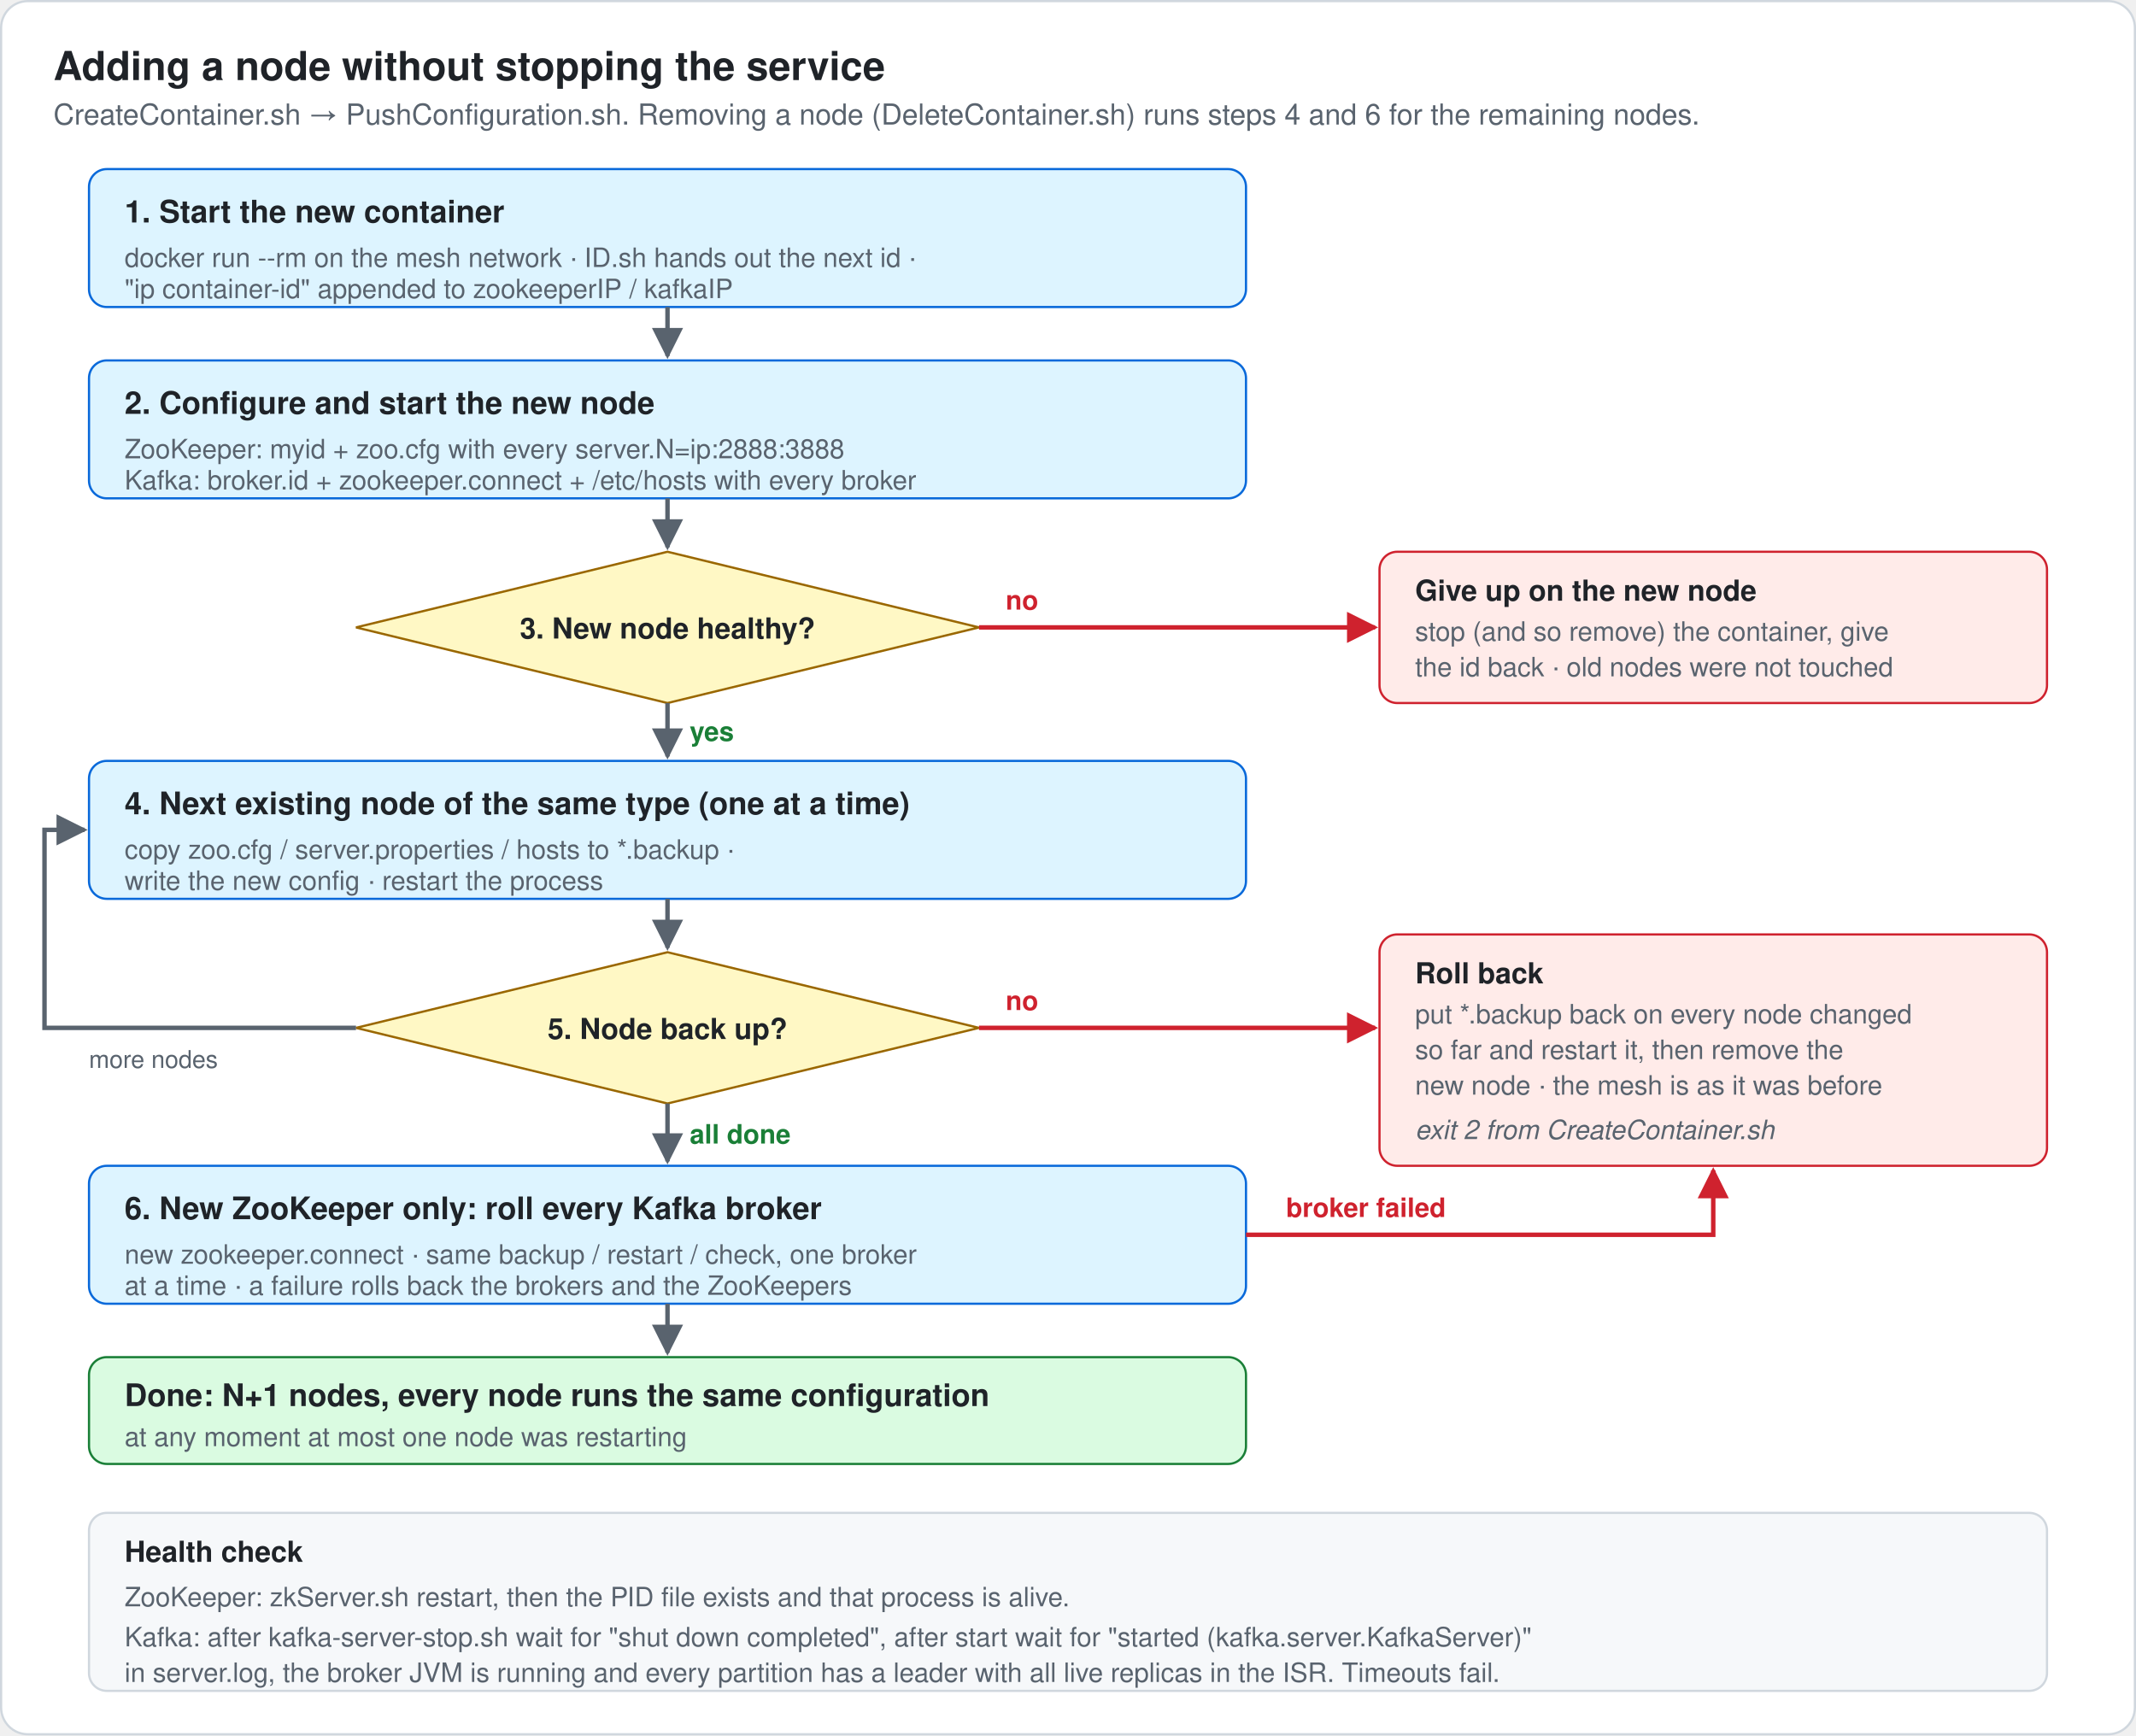
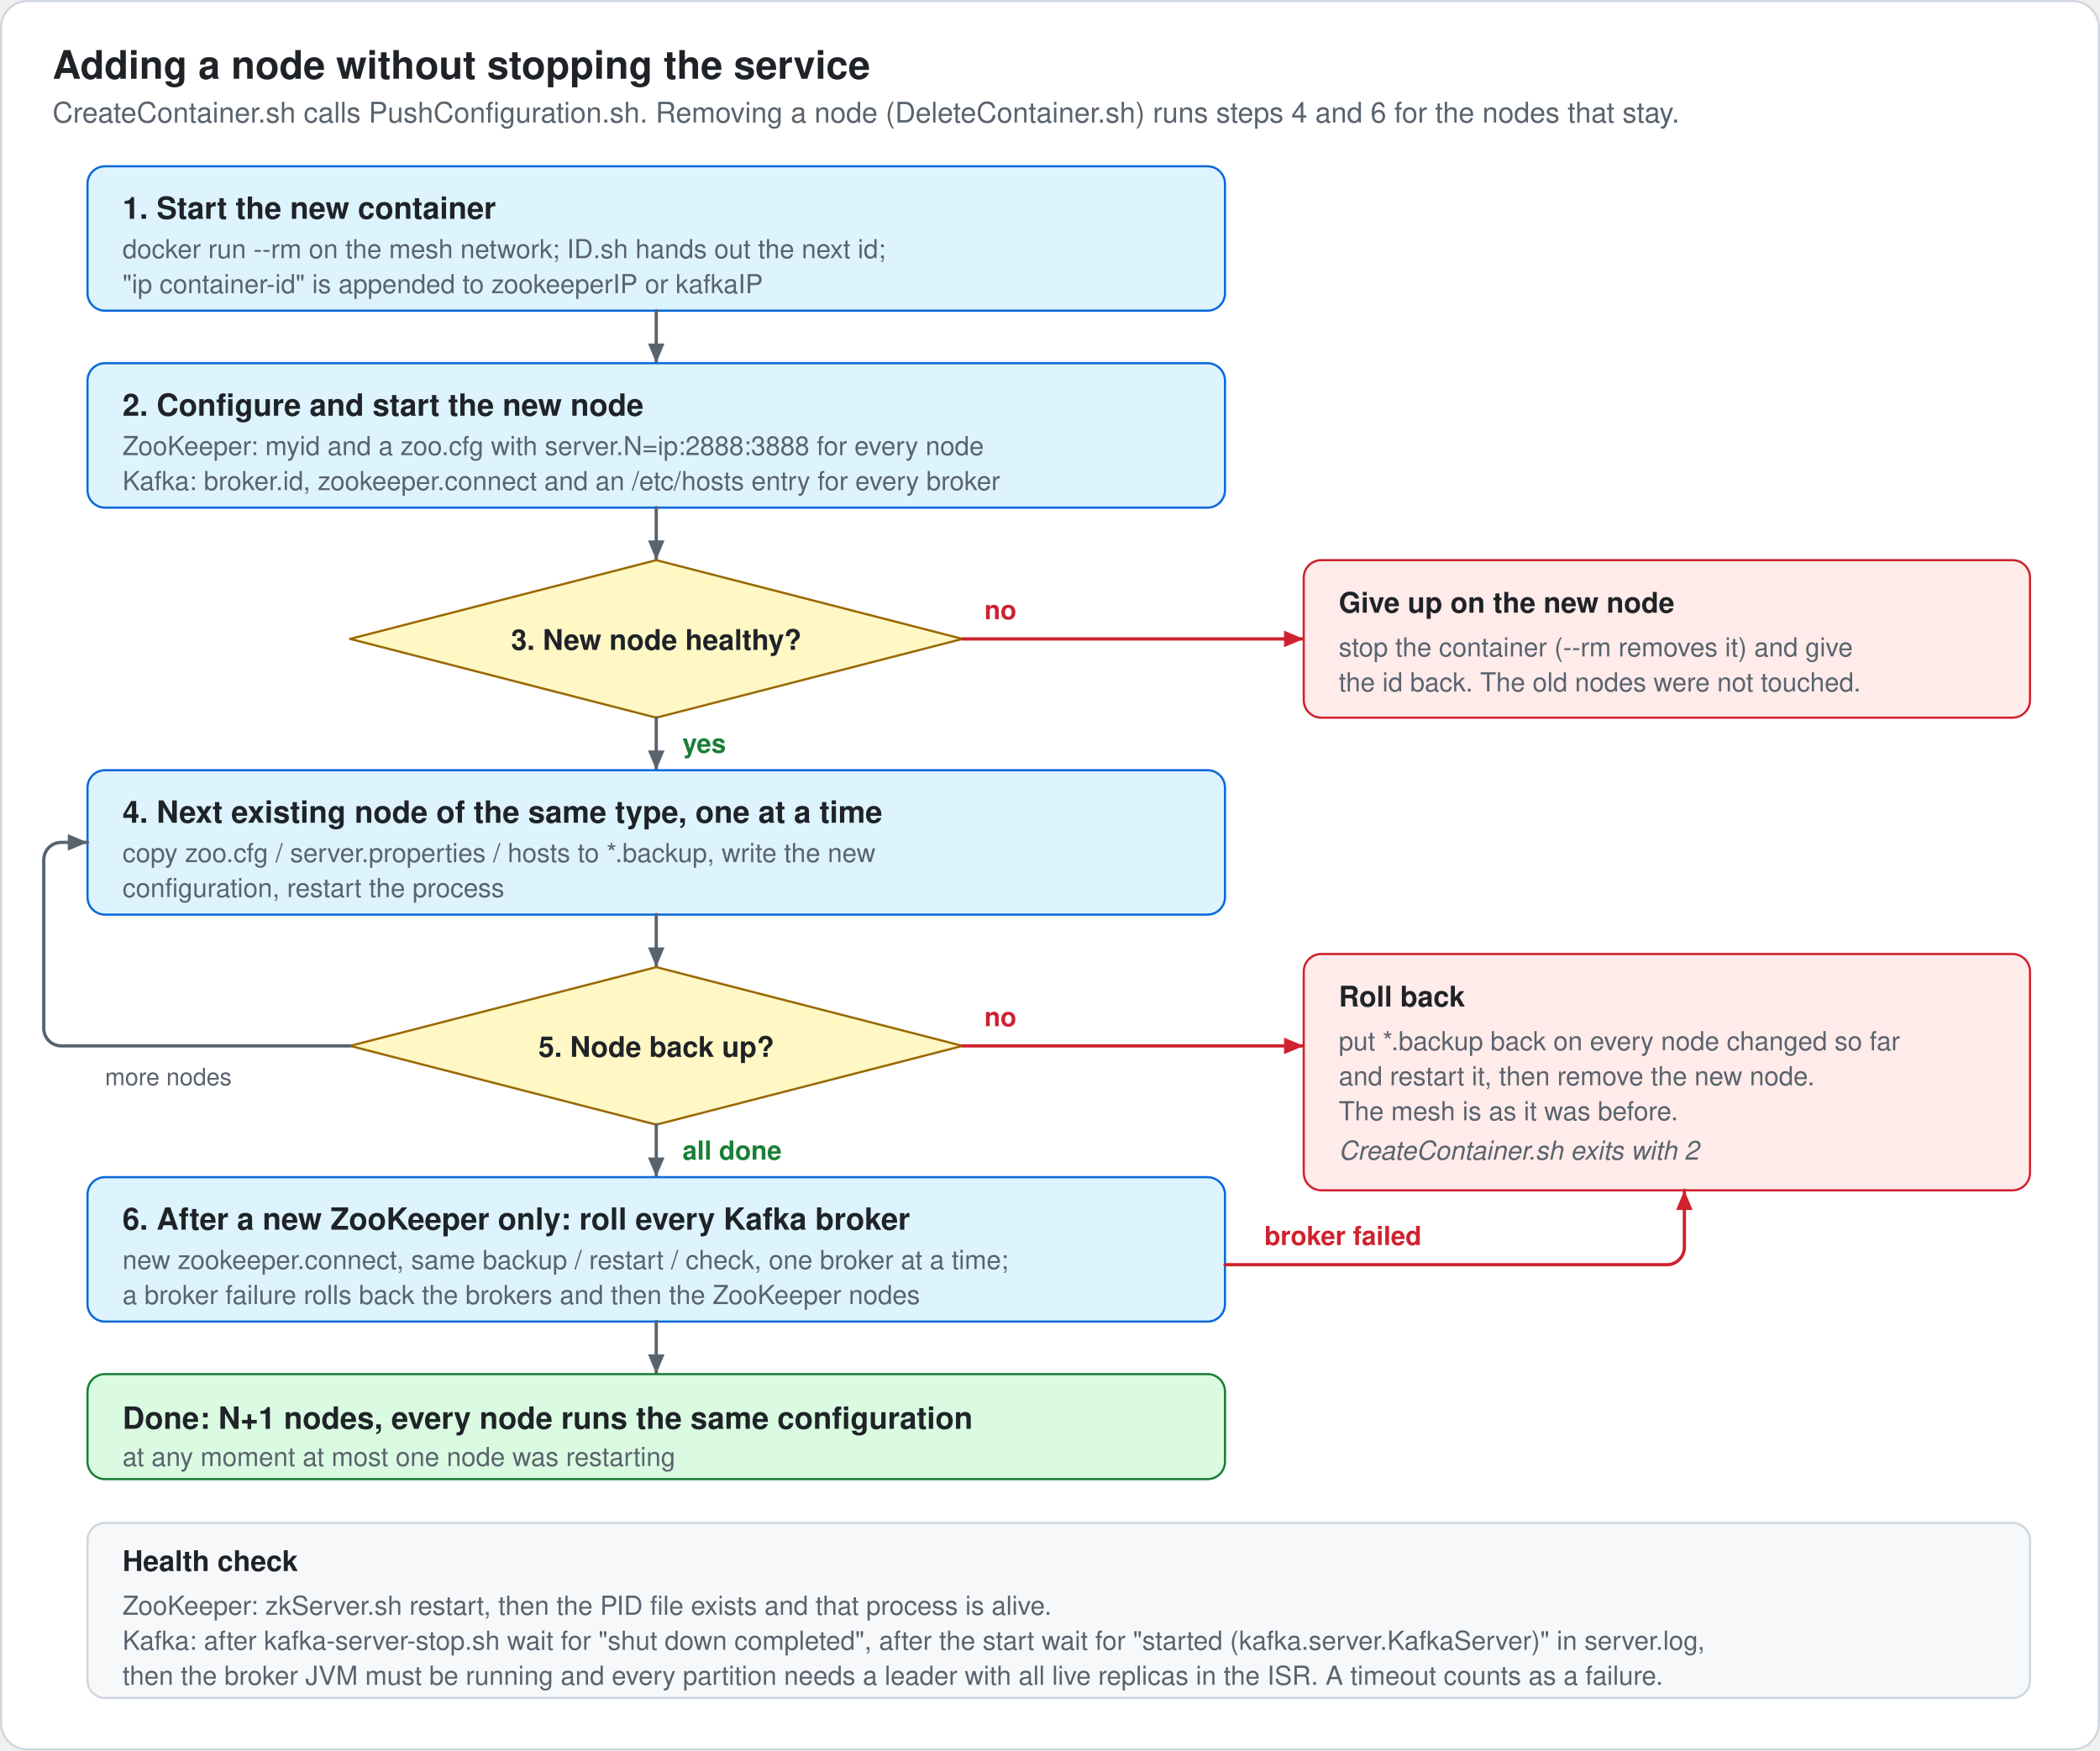
- <svg xmlns="http://www.w3.org/2000/svg" width="960" height="780" viewBox="0 0 960 780" font-family="-apple-system, BlinkMacSystemFont, 'Segoe UI', Helvetica, Arial, sans-serif" role="img" aria-labelledby="t d">
+ <svg xmlns="http://www.w3.org/2000/svg" width="960" height="800" viewBox="0 0 960 800" font-family="-apple-system, BlinkMacSystemFont, 'Segoe UI', Helvetica, Arial, sans-serif" role="img" aria-labelledby="t d">
  <style>
    .bg     { fill: #ffffff; stroke: #d0d7de; }
    .text   { fill: #1f2328; }
    .muted  { fill: #59636e; }
    .step   { fill: #ddf4ff; stroke: #0969da; }
-     .check  { fill: #fff8c5; stroke: #9a6700; }
+     .check  { fill: #fff8c5; stroke: #9a6700; stroke-linejoin: round; }
    .bad    { fill: #ffebe9; stroke: #cf222e; }
    .good   { fill: #dafbe1; stroke: #1a7f37; }
    .note   { fill: #f6f8fa; stroke: #d0d7de; }
+     .ln     { fill: none; stroke-width: 1.5; stroke-linecap: round; stroke-linejoin: round; }
    .flow   { stroke: #59636e; }
    .flowh  { fill: #59636e; }
    .fail   { stroke: #cf222e; }
    .failh  { fill: #cf222e; }
    .failt  { fill: #cf222e; }
    .okt    { fill: #1a7f37; }
    @media (prefers-color-scheme: dark) {
      .bg     { fill: #0d1117; stroke: #30363d; }
      .text   { fill: #e6edf3; }
      .muted  { fill: #9198a1; }
      .step   { fill: #0c2d6b; stroke: #58a6ff; }
      .check  { fill: #3b2e00; stroke: #d29922; }
      .bad    { fill: #4c0b10; stroke: #f85149; }
      .good   { fill: #04260f; stroke: #3fb950; }
      .note   { fill: #161b22; stroke: #30363d; }
      .flow   { stroke: #9198a1; }
      .flowh  { fill: #9198a1; }
      .fail   { stroke: #f85149; }
      .failh  { fill: #f85149; }
      .failt  { fill: #f85149; }
      .okt    { fill: #3fb950; }
    }
  </style>
  <defs>
-     <marker id="aF" viewBox="0 0 10 10" refX="9" refY="5" markerWidth="7" markerHeight="7" orient="auto-start-reverse">
-       <path d="M0,0 L10,5 L0,10 z" class="flowh" />
+     <marker id="aF" viewBox="0 0 10 10" refX="10" refY="5" markerWidth="6" markerHeight="6" orient="auto-start-reverse">
+       <path d="M0,0.8 L10,5 L0,9.2 z" class="flowh" stroke-linejoin="round" />
    </marker>
-     <marker id="aX" viewBox="0 0 10 10" refX="9" refY="5" markerWidth="7" markerHeight="7" orient="auto-start-reverse">
-       <path d="M0,0 L10,5 L0,10 z" class="failh" />
+     <marker id="aX" viewBox="0 0 10 10" refX="10" refY="5" markerWidth="6" markerHeight="6" orient="auto-start-reverse">
+       <path d="M0,0.8 L10,5 L0,9.2 z" class="failh" stroke-linejoin="round" />
    </marker>
  </defs>
-   <rect class="bg" x="0.5" y="0.5" width="959" height="779" rx="12" />
+   <rect class="bg" x="0.5" y="0.5" width="959" height="799" rx="12" />
  <text class="text" x="24" y="36" font-size="18" font-weight="600">Adding a node without stopping the service</text>
-   <text class="muted" x="24" y="56" font-size="13">CreateContainer.sh → PushConfiguration.sh. Removing a node (DeleteContainer.sh) runs steps 4 and 6 for the remaining nodes.</text>
-   <rect class="step" x="40" y="76" width="520" height="62" rx="8" />
+   <text class="muted" x="24" y="56" font-size="13">CreateContainer.sh calls PushConfiguration.sh. Removing a node (DeleteContainer.sh) runs steps 4 and 6 for the nodes that stay.</text>
+   <rect class="step" x="40" y="76" width="520" height="66" rx="8" />
  <text class="text" x="56" y="100" font-size="14" font-weight="600">1. Start the new container</text>
-   <text class="muted" x="56" y="120" font-size="12">docker run --rm on the mesh network · ID.sh hands out the next id ·</text>
-   <text class="muted" x="56" y="134" font-size="12">"ip container-id" appended to zookeeperIP / kafkaIP</text>
-   <line class="flow" x1="300" y1="138" x2="300" y2="160" stroke-width="2" marker-end="url(#aF)" />
-   <rect class="step" x="40" y="162" width="520" height="62" rx="8" />
-   <text class="text" x="56" y="186" font-size="14" font-weight="600">2. Configure and start the new node</text>
-   <text class="muted" x="56" y="206" font-size="12">ZooKeeper: myid + zoo.cfg with every server.N=ip:2888:3888</text>
-   <text class="muted" x="56" y="220" font-size="12">Kafka: broker.id + zookeeper.connect + /etc/hosts with every broker</text>
-   <line class="flow" x1="300" y1="224" x2="300" y2="246" stroke-width="2" marker-end="url(#aF)" />
-   <path class="check" d="M300,248 L440,282 L300,316 L160,282 Z" />
-   <text class="text" x="300" y="287" font-size="13" font-weight="600" text-anchor="middle">3. New node healthy?</text>
-   <line class="fail" x1="440" y1="282" x2="618" y2="282" stroke-width="2" marker-end="url(#aX)" />
-   <text class="failt" x="452" y="274" font-size="12" font-weight="600">no</text>
-   <rect class="bad" x="620" y="248" width="300" height="68" rx="8" />
-   <text class="text" x="636" y="270" font-size="13" font-weight="600">Give up on the new node</text>
-   <text class="muted" x="636" y="288" font-size="12">stop (and so remove) the container, give</text>
-   <text class="muted" x="636" y="304" font-size="12">the id back · old nodes were not touched</text>
-   <line class="flow" x1="300" y1="316" x2="300" y2="340" stroke-width="2" marker-end="url(#aF)" />
-   <text class="okt" x="310" y="333" font-size="12" font-weight="600">yes</text>
-   <rect class="step" x="40" y="342" width="520" height="62" rx="8" />
-   <text class="text" x="56" y="366" font-size="14" font-weight="600">4. Next existing node of the same type (one at a time)</text>
-   <text class="muted" x="56" y="386" font-size="12">copy zoo.cfg / server.properties / hosts to *.backup ·</text>
-   <text class="muted" x="56" y="400" font-size="12">write the new config · restart the process</text>
-   <line class="flow" x1="300" y1="404" x2="300" y2="426" stroke-width="2" marker-end="url(#aF)" />
-   <path class="check" d="M300,428 L440,462 L300,496 L160,462 Z" />
-   <text class="text" x="300" y="467" font-size="13" font-weight="600" text-anchor="middle">5. Node back up?</text>
-   <line class="fail" x1="440" y1="462" x2="618" y2="462" stroke-width="2" marker-end="url(#aX)" />
-   <text class="failt" x="452" y="454" font-size="12" font-weight="600">no</text>
-   <rect class="bad" x="620" y="420" width="300" height="104" rx="8" />
-   <text class="text" x="636" y="442" font-size="13" font-weight="600">Roll back</text>
-   <text class="muted" x="636" y="460" font-size="12">put *.backup back on every node changed</text>
-   <text class="muted" x="636" y="476" font-size="12">so far and restart it, then remove the</text>
-   <text class="muted" x="636" y="492" font-size="12">new node · the mesh is as it was before</text>
-   <text class="muted" x="636" y="512" font-size="12" font-style="italic">exit 2 from CreateContainer.sh</text>
-   <path class="flow" d="M160,462 L20,462 L20,373 L38,373" fill="none" stroke-width="2" marker-end="url(#aF)" />
-   <text class="muted" x="40" y="480" font-size="11">more nodes</text>
-   <line class="flow" x1="300" y1="496" x2="300" y2="522" stroke-width="2" marker-end="url(#aF)" />
-   <text class="okt" x="310" y="514" font-size="12" font-weight="600">all done</text>
-   <rect class="step" x="40" y="524" width="520" height="62" rx="8" />
-   <text class="text" x="56" y="548" font-size="14" font-weight="600">6. New ZooKeeper only: roll every Kafka broker</text>
-   <text class="muted" x="56" y="568" font-size="12">new zookeeper.connect · same backup / restart / check, one broker</text>
-   <text class="muted" x="56" y="582" font-size="12">at a time · a failure rolls back the brokers and the ZooKeepers</text>
-   <path class="fail" d="M560,555 L770,555 L770,526" fill="none" stroke-width="2" marker-end="url(#aX)" />
-   <text class="failt" x="578" y="547" font-size="12" font-weight="600">broker failed</text>
-   <line class="flow" x1="300" y1="586" x2="300" y2="608" stroke-width="2" marker-end="url(#aF)" />
-   <rect class="good" x="40" y="610" width="520" height="48" rx="8" />
-   <text class="text" x="56" y="632" font-size="14" font-weight="600">Done: N+1 nodes, every node runs the same configuration</text>
-   <text class="muted" x="56" y="650" font-size="12">at any moment at most one node was restarting</text>
-   <rect class="note" x="40" y="680" width="880" height="80" rx="8" />
-   <text class="text" x="56" y="702" font-size="13" font-weight="600">Health check</text>
-   <text class="muted" x="56" y="722" font-size="12">ZooKeeper: zkServer.sh restart, then the PID file exists and that process is alive.</text>
-   <text class="muted" x="56" y="740" font-size="12">Kafka: after kafka-server-stop.sh wait for "shut down completed", after start wait for "started (kafka.server.KafkaServer)"</text>
-   <text class="muted" x="56" y="756" font-size="12">in server.log, the broker JVM is running and every partition has a leader with all live replicas in the ISR. Timeouts fail.</text>
+   <text class="muted" x="56" y="118" font-size="12">docker run --rm on the mesh network; ID.sh hands out the next id;</text>
+   <text class="muted" x="56" y="134" font-size="12">"ip container-id" is appended to zookeeperIP or kafkaIP</text>
+   <line class="ln flow" x1="300" y1="142" x2="300" y2="166" marker-end="url(#aF)" />
+   <rect class="step" x="40" y="166" width="520" height="66" rx="8" />
+   <text class="text" x="56" y="190" font-size="14" font-weight="600">2. Configure and start the new node</text>
+   <text class="muted" x="56" y="208" font-size="12">ZooKeeper: myid and a zoo.cfg with server.N=ip:2888:3888 for every node</text>
+   <text class="muted" x="56" y="224" font-size="12">Kafka: broker.id, zookeeper.connect and an /etc/hosts entry for every broker</text>
+   <line class="ln flow" x1="300" y1="232" x2="300" y2="256" marker-end="url(#aF)" />
+   <path class="check" d="M300,256 L440,292 L300,328 L160,292 Z" />
+   <text class="text" x="300" y="297" font-size="13" font-weight="600" text-anchor="middle">3. New node healthy?</text>
+   <line class="ln fail" x1="440" y1="292" x2="596" y2="292" marker-end="url(#aX)" />
+   <text class="failt" x="450" y="283" font-size="12" font-weight="600">no</text>
+   <rect class="bad" x="596" y="256" width="332" height="72" rx="8" />
+   <text class="text" x="612" y="280" font-size="13" font-weight="600">Give up on the new node</text>
+   <text class="muted" x="612" y="300" font-size="12">stop the container (--rm removes it) and give</text>
+   <text class="muted" x="612" y="316" font-size="12">the id back. The old nodes were not touched.</text>
+   <line class="ln flow" x1="300" y1="328" x2="300" y2="352" marker-end="url(#aF)" />
+   <text class="okt" x="312" y="344" font-size="12" font-weight="600">yes</text>
+   <rect class="step" x="40" y="352" width="520" height="66" rx="8" />
+   <text class="text" x="56" y="376" font-size="14" font-weight="600">4. Next existing node of the same type, one at a time</text>
+   <text class="muted" x="56" y="394" font-size="12">copy zoo.cfg / server.properties / hosts to *.backup, write the new</text>
+   <text class="muted" x="56" y="410" font-size="12">configuration, restart the process</text>
+   <line class="ln flow" x1="300" y1="418" x2="300" y2="442" marker-end="url(#aF)" />
+   <path class="check" d="M300,442 L440,478 L300,514 L160,478 Z" />
+   <text class="text" x="300" y="483" font-size="13" font-weight="600" text-anchor="middle">5. Node back up?</text>
+   <line class="ln fail" x1="440" y1="478" x2="596" y2="478" marker-end="url(#aX)" />
+   <text class="failt" x="450" y="469" font-size="12" font-weight="600">no</text>
+   <rect class="bad" x="596" y="436" width="332" height="108" rx="8" />
+   <text class="text" x="612" y="460" font-size="13" font-weight="600">Roll back</text>
+   <text class="muted" x="612" y="480" font-size="12">put *.backup back on every node changed so far</text>
+   <text class="muted" x="612" y="496" font-size="12">and restart it, then remove the new node.</text>
+   <text class="muted" x="612" y="512" font-size="12">The mesh is as it was before.</text>
+   <text class="muted" x="612" y="530" font-size="12" font-style="italic">CreateContainer.sh exits with 2</text>
+   <path class="ln flow" d="M160,478 H28 a8,8 0 0 1 -8,-8 V393 a8,8 0 0 1 8,-8 H40" marker-end="url(#aF)" />
+   <text class="muted" x="48" y="496" font-size="11">more nodes</text>
+   <line class="ln flow" x1="300" y1="514" x2="300" y2="538" marker-end="url(#aF)" />
+   <text class="okt" x="312" y="530" font-size="12" font-weight="600">all done</text>
+   <rect class="step" x="40" y="538" width="520" height="66" rx="8" />
+   <text class="text" x="56" y="562" font-size="14" font-weight="600">6. After a new ZooKeeper only: roll every Kafka broker</text>
+   <text class="muted" x="56" y="580" font-size="12">new zookeeper.connect, same backup / restart / check, one broker at a time;</text>
+   <text class="muted" x="56" y="596" font-size="12">a broker failure rolls back the brokers and then the ZooKeeper nodes</text>
+   <path class="ln fail" d="M560,578 H762 a8,8 0 0 0 8,-8 V544" marker-end="url(#aX)" />
+   <text class="failt" x="578" y="569" font-size="12" font-weight="600">broker failed</text>
+   <line class="ln flow" x1="300" y1="604" x2="300" y2="628" marker-end="url(#aF)" />
+   <rect class="good" x="40" y="628" width="520" height="48" rx="8" />
+   <text class="text" x="56" y="653" font-size="14" font-weight="600">Done: N+1 nodes, every node runs the same configuration</text>
+   <text class="muted" x="56" y="670" font-size="12">at any moment at most one node was restarting</text>
+   <rect class="note" x="40" y="696" width="888" height="80" rx="8" />
+   <text class="text" x="56" y="718" font-size="13" font-weight="600">Health check</text>
+   <text class="muted" x="56" y="738" font-size="12">ZooKeeper: zkServer.sh restart, then the PID file exists and that process is alive.</text>
+   <text class="muted" x="56" y="754" font-size="12">Kafka: after kafka-server-stop.sh wait for "shut down completed", after the start wait for "started (kafka.server.KafkaServer)" in server.log,</text>
+   <text class="muted" x="56" y="770" font-size="12">then the broker JVM must be running and every partition needs a leader with all live replicas in the ISR. A timeout counts as a failure.</text>
</svg>
